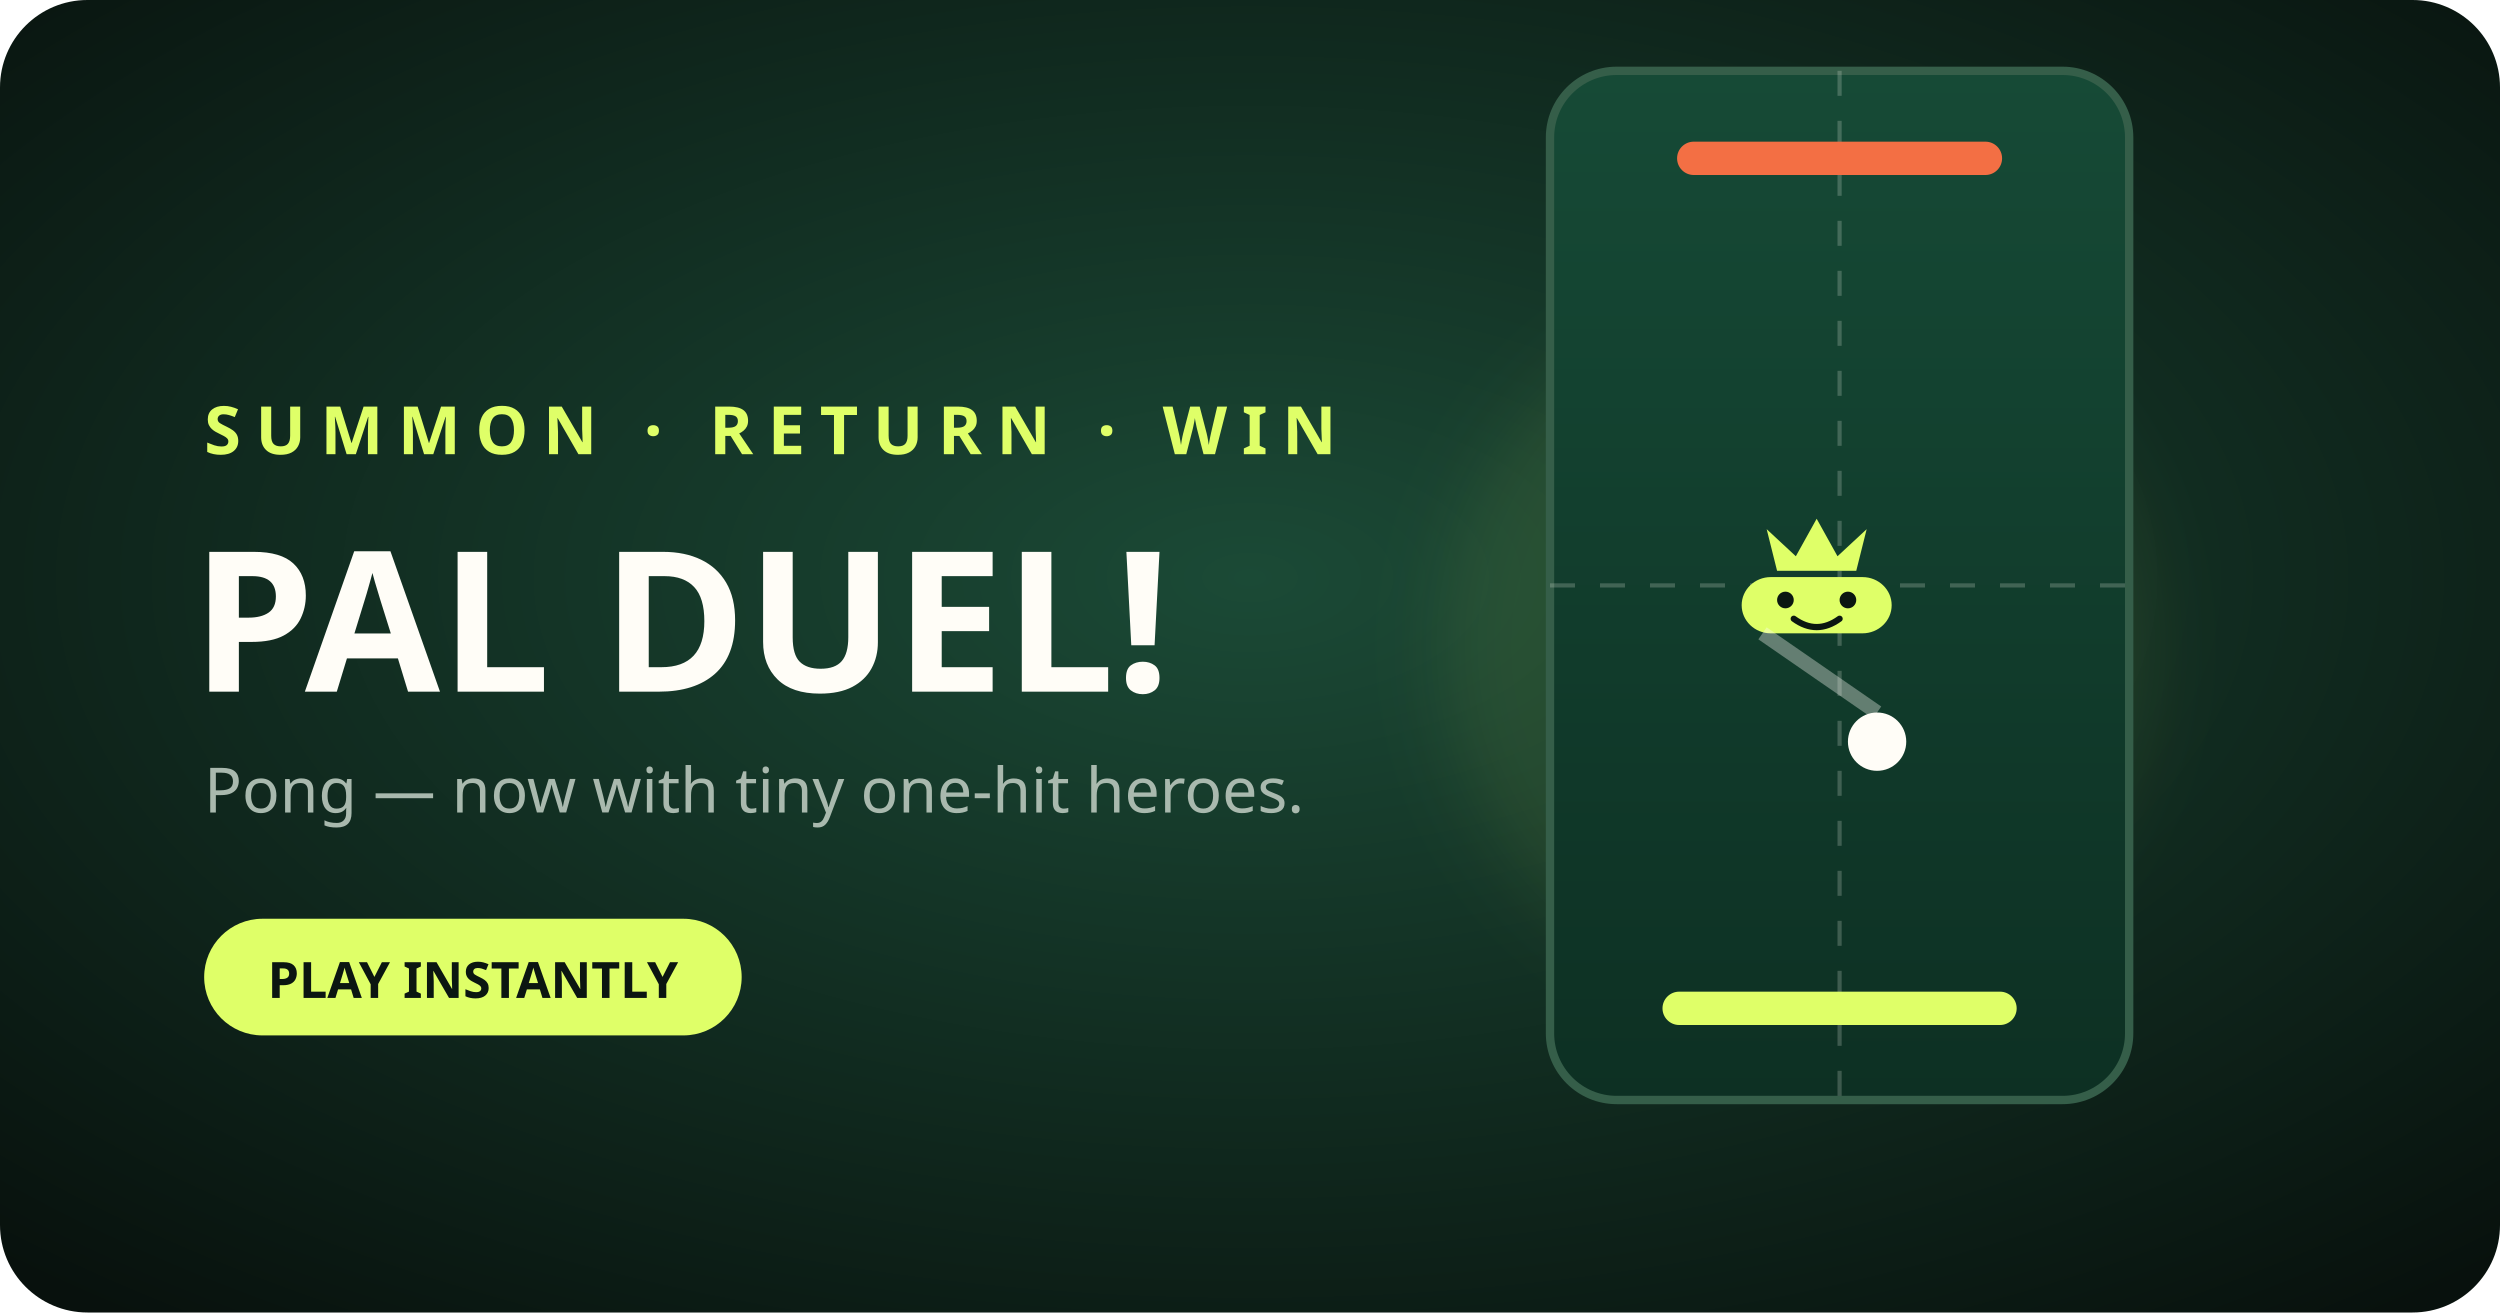
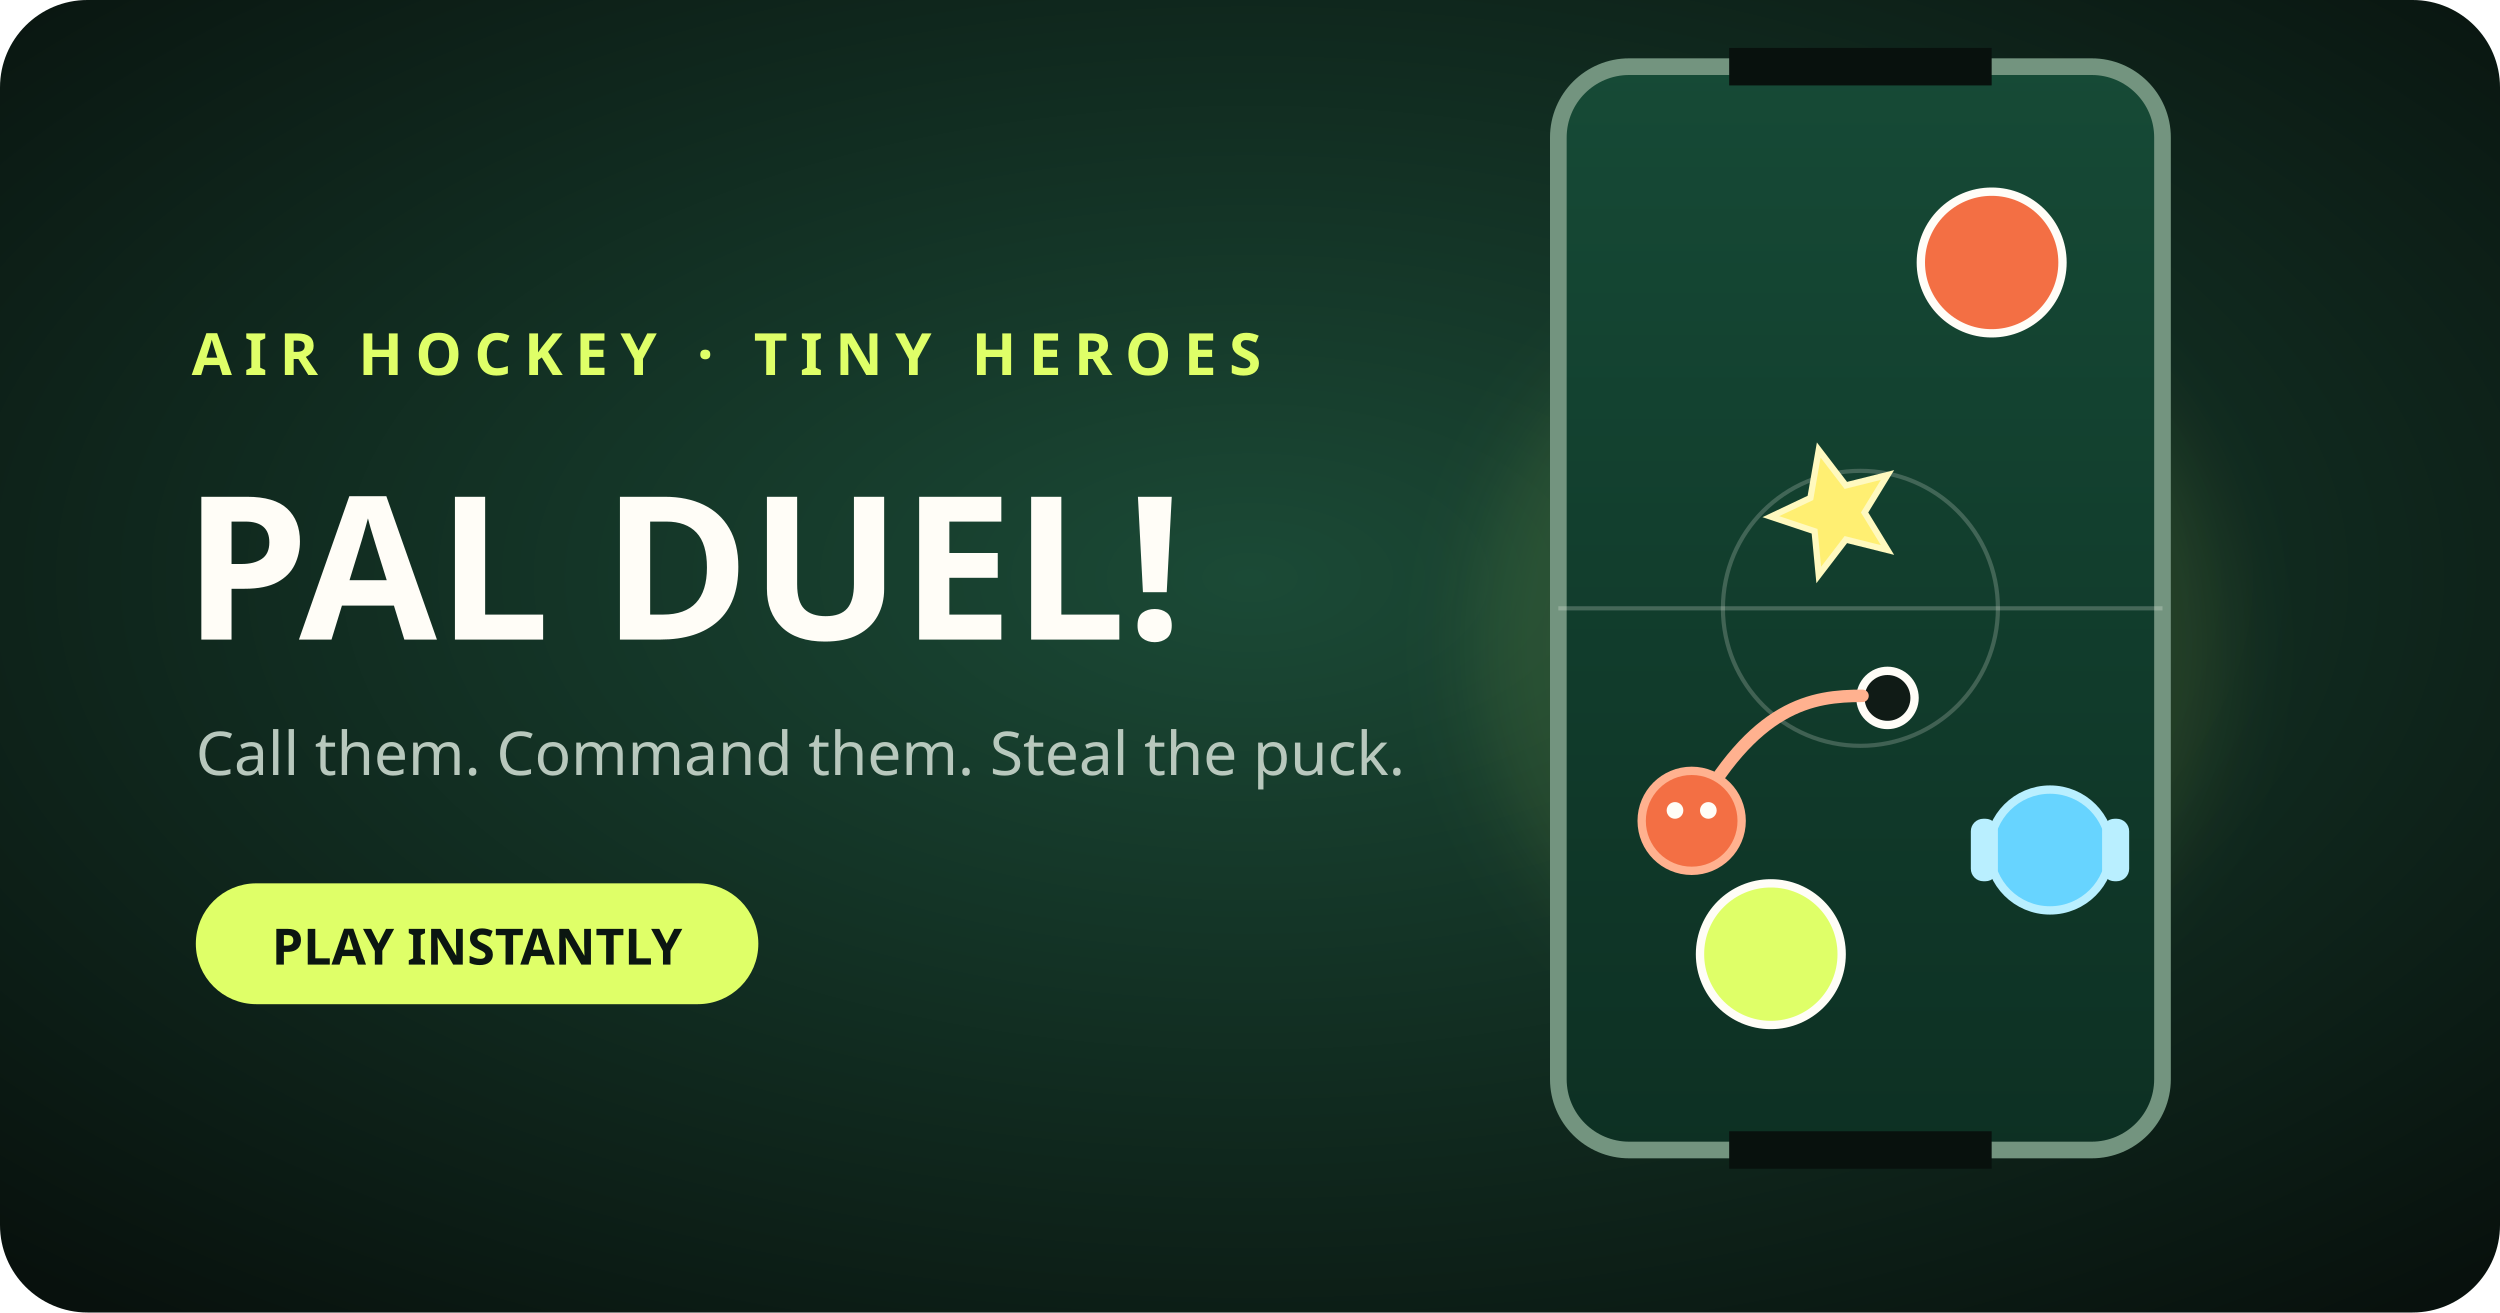
<svg xmlns="http://www.w3.org/2000/svg" viewBox="0 0 1200 630">
  <defs>
    <radialGradient id="bg" cx="50%" cy="44%" r="72%">
      <stop stop-color="#1b4a36" />
      <stop offset="1" stop-color="#08110d" />
    </radialGradient>
    <linearGradient id="court" x2="0" y2="1">
      <stop stop-color="#164a36" />
      <stop offset="1" stop-color="#0d3023" />
    </linearGradient>
    <filter id="glow">
      <feGaussianBlur stdDeviation="18" />
    </filter>
  </defs>
  <rect width="1200" height="630" rx="42" fill="url(#bg)" />
-   <circle cx="862" cy="310" r="170" fill="#dfff68" opacity=".08" filter="url(#glow)" />
-   <rect x="744" y="34" width="278" height="494" rx="32" fill="url(#court)" stroke="#355e49" stroke-width="4" />
-   <path d="M744 281h278M883 34v494" stroke="#fffdf7" stroke-width="2" stroke-dasharray="12 12" opacity=".2" />
-   <rect x="798" y="476" width="170" height="16" rx="8" fill="#dfff68" />
-   <rect x="805" y="68" width="156" height="16" rx="8" fill="#f36f44" />
-   <path d="m848 254 14 13 10-18 10 18 14-13-5 20h-38z" fill="#dfff68" />
-   <rect x="836" y="277" width="72" height="27" rx="14" fill="#dfff68" />
-   <circle cx="857" cy="288" r="4" fill="#0b1611" />
-   <circle cx="887" cy="288" r="4" fill="#0b1611" />
-   <path d="M861 297q11 8 22 0" fill="none" stroke="#0b1611" stroke-width="3" stroke-linecap="round" />
-   <circle cx="901" cy="356" r="14" fill="#fffdf7" />
-   <path d="M901 342 846 304" stroke="#fffdf7" stroke-width="7" opacity=".35" />
-   <text x="98" y="218" fill="#dfff68" font-family="Manrope, sans-serif" font-size="32" font-weight="800" letter-spacing="7">SUMMON · RETURN · WIN</text>
-   <text x="92" y="332" fill="#fffdf7" font-family="Manrope, sans-serif" font-size="94" font-weight="900">PAL DUEL!</text>
-   <text x="98" y="390" fill="#a9b9ae" font-family="DM Sans, sans-serif" font-size="30">Pong — now with tiny one-hit heroes.</text>
-   <rect x="98" y="441" width="258" height="56" rx="28" fill="#dfff68" />
-   <text x="227" y="479" text-anchor="middle" fill="#0b1611" font-family="Manrope, sans-serif" font-size="24" font-weight="900">PLAY INSTANTLY</text>
+   <circle cx="888" cy="310" r="180" fill="#dfff68" opacity=".09" filter="url(#glow)" />
+   <rect x="748" y="32" width="290" height="520" rx="34" fill="url(#court)" stroke="#73947f" stroke-width="8" />
+   <path d="M748 292h290" stroke="#fffdf7" stroke-width="2" opacity=".22" />
+   <circle cx="893" cy="292" r="66" fill="none" stroke="#fffdf7" stroke-width="2" opacity=".2" />
+   <path d="M830 32h126M830 552h126" stroke="#08110d" stroke-width="18" />
+   <circle cx="850" cy="458" r="34" fill="#dfff68" stroke="#fffdf7" stroke-width="4" />
+   <circle cx="956" cy="126" r="34" fill="#f36f44" stroke="#fffdf7" stroke-width="4" />
+   <circle cx="906" cy="335" r="13" fill="#101b16" stroke="#fffdf7" stroke-width="4" />
+   <path d="M812 394c30-56 58-60 82-60" fill="none" stroke="#ffb18f" stroke-width="6" stroke-linecap="round" />
+   <circle cx="812" cy="394" r="24" fill="#f36f44" stroke="#ffb18f" stroke-width="4" />
+   <circle cx="804" cy="389" r="4" fill="#fffdf7" />
+   <circle cx="820" cy="389" r="4" fill="#fffdf7" />
+   <circle cx="984" cy="408" r="29" fill="#67d4ff" stroke="#b9efff" stroke-width="4" />
+   <rect x="946" y="393" width="13" height="30" rx="6" fill="#b9efff" />
+   <rect x="1009" y="393" width="13" height="30" rx="6" fill="#b9efff" />
+   <path d="m873 216 13 17 20-5-11 18 11 18-20-5-13 17-2-21-21-7 19-9z" fill="#ffef72" stroke="#fff9bf" stroke-width="3" />
+   <text x="92" y="180" fill="#dfff68" font-family="Manrope, sans-serif" font-size="28" font-weight="800" letter-spacing="6">AIR HOCKEY · TINY HEROES</text>
+   <text x="88" y="307" fill="#fffdf7" font-family="Manrope, sans-serif" font-size="96" font-weight="900">PAL DUEL!</text>
+   <text x="94" y="372" fill="#b8c8bd" font-family="DM Sans, sans-serif" font-size="29">Call them. Command them. Steal the puck.</text>
+   <rect x="94" y="424" width="270" height="58" rx="29" fill="#dfff68" />
+   <text x="229" y="463" text-anchor="middle" fill="#0b1611" font-family="Manrope, sans-serif" font-size="24" font-weight="900">PLAY INSTANTLY</text>
</svg>
